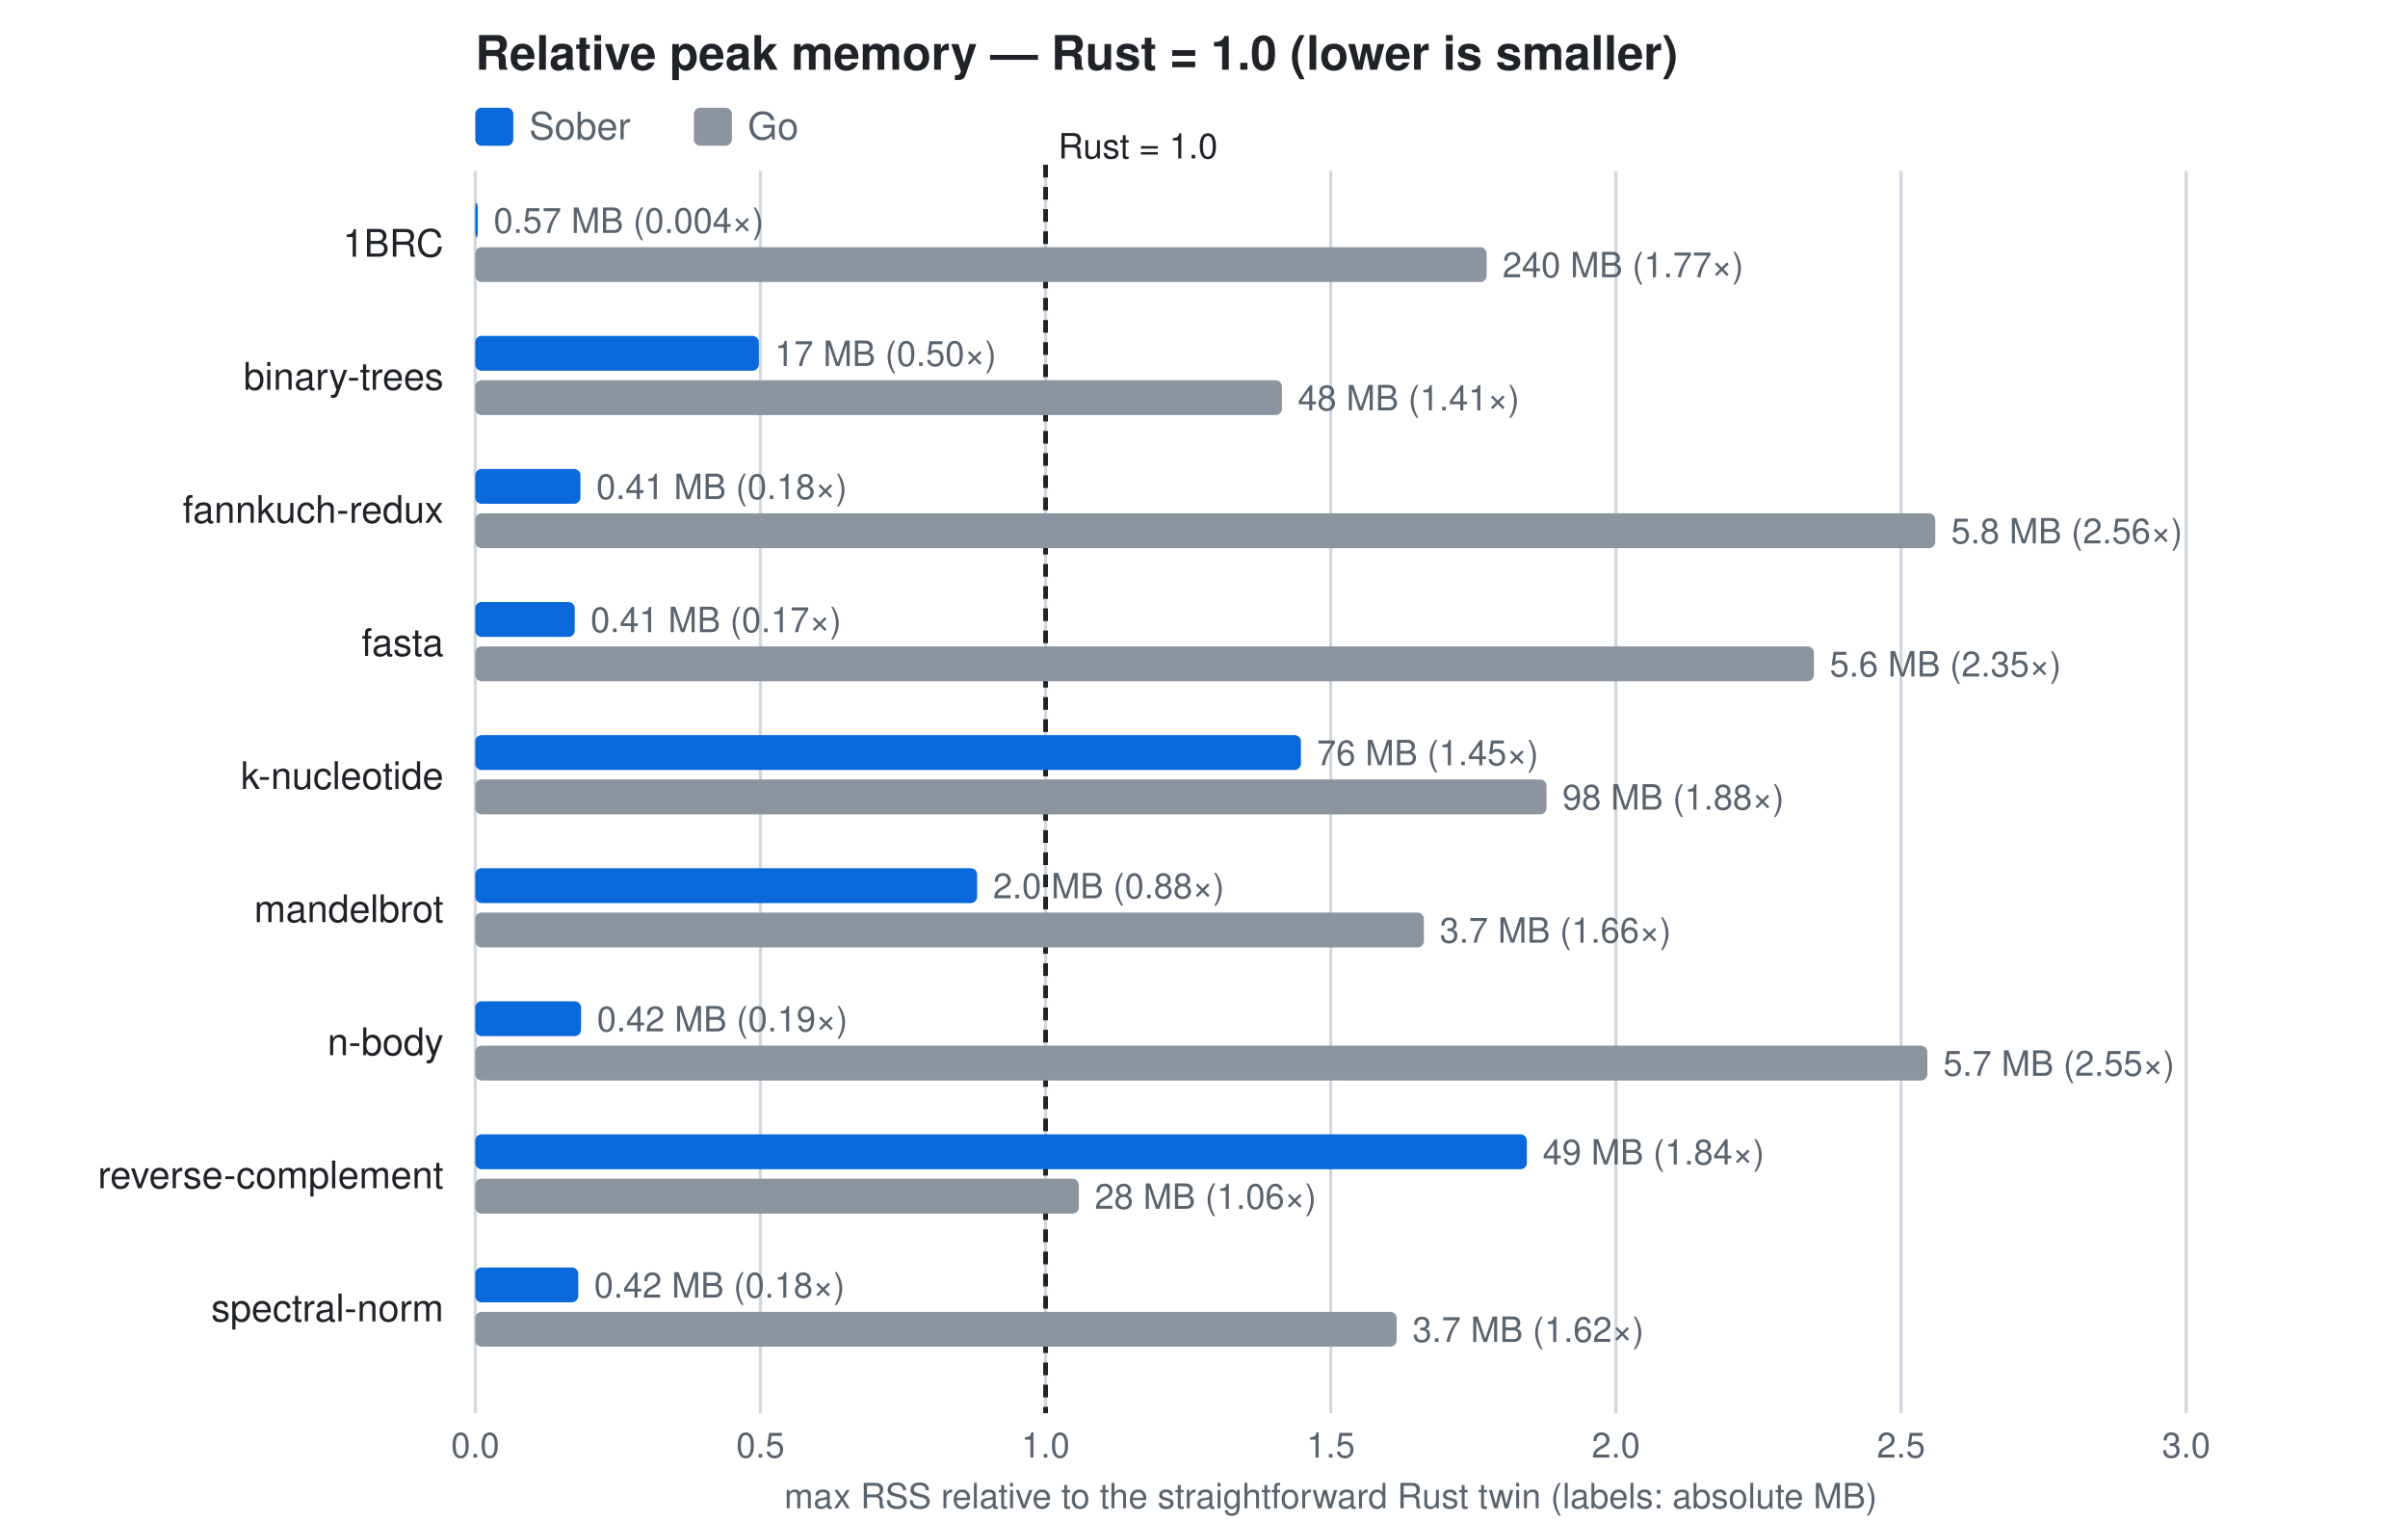
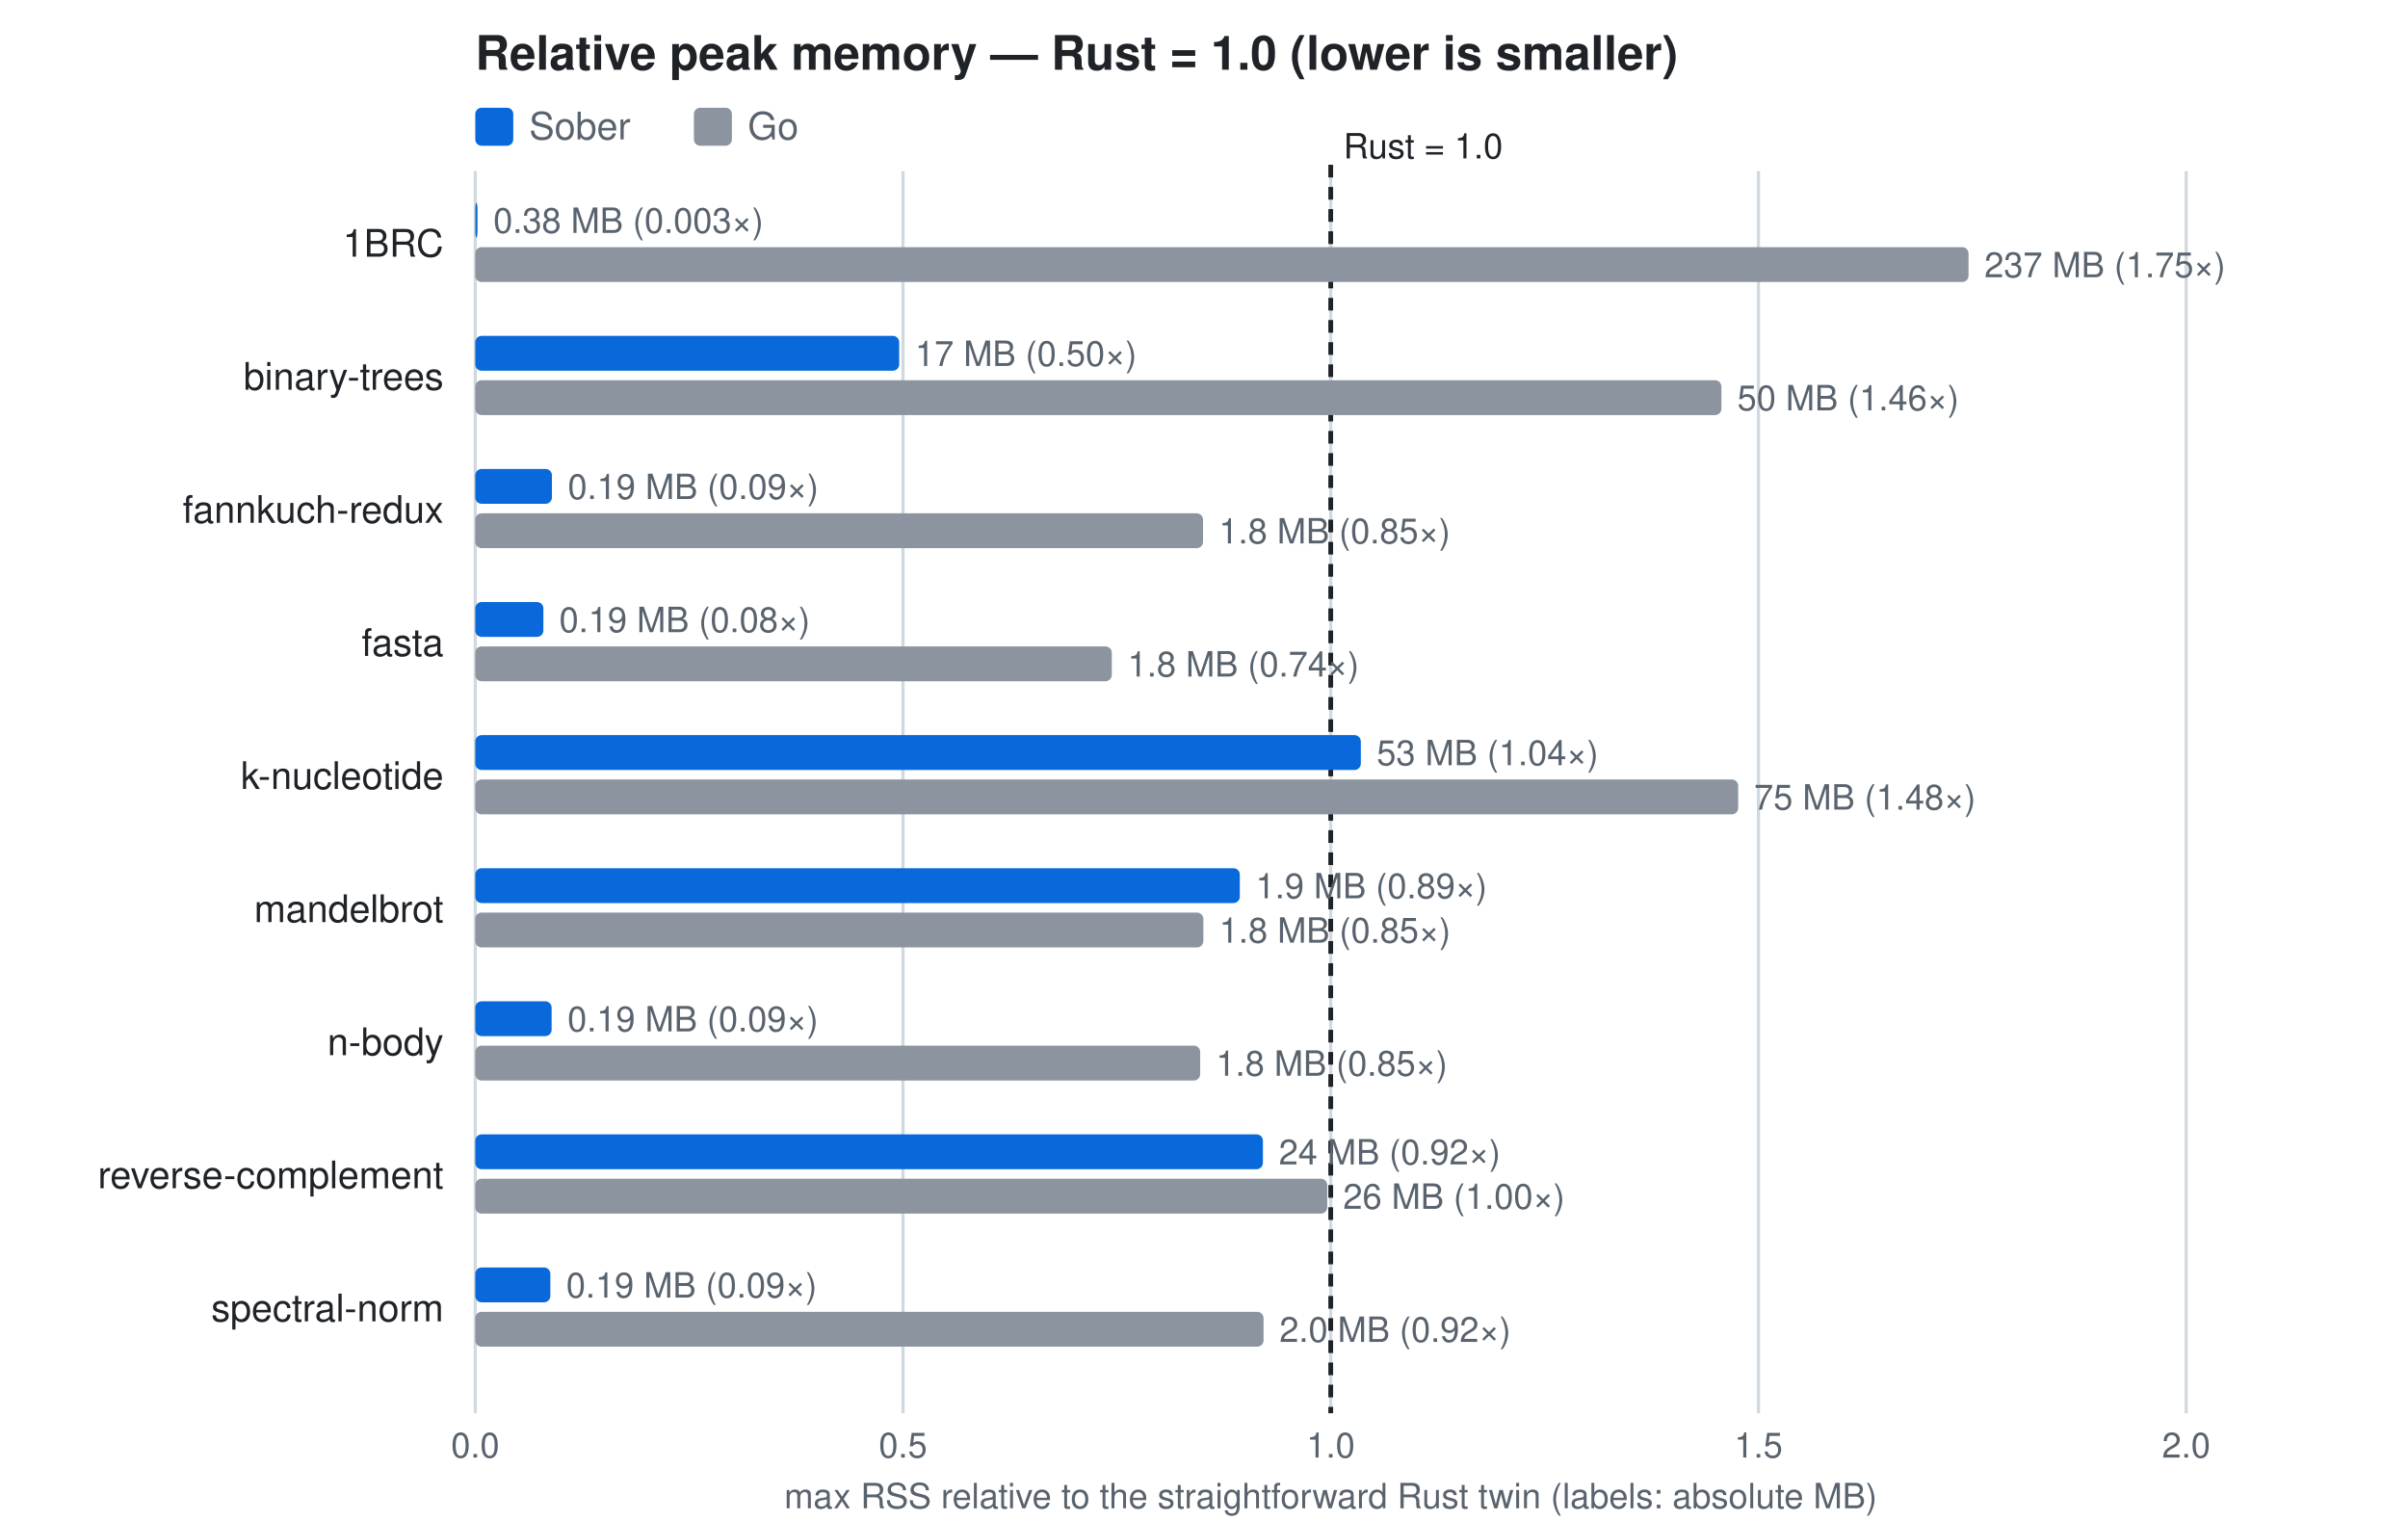
<svg xmlns="http://www.w3.org/2000/svg" width="760" height="480" viewBox="0 0 760 480" font-family="-apple-system, BlinkMacSystemFont, 'Segoe UI', Helvetica, Arial, sans-serif">
  <text x="150.0" y="22.0" fill="#1f2328" font-size="15" text-anchor="start" font-weight="600">Relative peak memory — Rust = 1.0 (lower is smaller)</text>
  <rect x="150" y="34" width="12" height="12" rx="2" fill="#0969da" />
  <text x="167.0" y="44.0" fill="#59636e" font-size="12" text-anchor="start">Sober</text>
  <rect x="219" y="34" width="12" height="12" rx="2" fill="#8c959f" />
  <text x="236.0" y="44.0" fill="#59636e" font-size="12" text-anchor="start">Go</text>
  <line x1="150.0" y1="54" x2="150.0" y2="446" stroke="#d1d9e0" stroke-width="1" />
  <text x="150.0" y="460.0" fill="#59636e" font-size="11" text-anchor="middle">0.0</text>
-   <line x1="240.0" y1="54" x2="240.0" y2="446" stroke="#d1d9e0" stroke-width="1" />
-   <text x="240.0" y="460.0" fill="#59636e" font-size="11" text-anchor="middle">0.5</text>
-   <line x1="330.0" y1="54" x2="330.0" y2="446" stroke="#d1d9e0" stroke-width="1" />
-   <text x="330.0" y="460.0" fill="#59636e" font-size="11" text-anchor="middle">1.0</text>
+   <line x1="285.0" y1="54" x2="285.0" y2="446" stroke="#d1d9e0" stroke-width="1" />
+   <text x="285.0" y="460.0" fill="#59636e" font-size="11" text-anchor="middle">0.5</text>
  <line x1="420.0" y1="54" x2="420.0" y2="446" stroke="#d1d9e0" stroke-width="1" />
-   <text x="420.0" y="460.0" fill="#59636e" font-size="11" text-anchor="middle">1.5</text>
-   <line x1="510.0" y1="54" x2="510.0" y2="446" stroke="#d1d9e0" stroke-width="1" />
-   <text x="510.0" y="460.0" fill="#59636e" font-size="11" text-anchor="middle">2.0</text>
-   <line x1="600.0" y1="54" x2="600.0" y2="446" stroke="#d1d9e0" stroke-width="1" />
-   <text x="600.0" y="460.0" fill="#59636e" font-size="11" text-anchor="middle">2.5</text>
+   <text x="420.0" y="460.0" fill="#59636e" font-size="11" text-anchor="middle">1.0</text>
+   <line x1="555.0" y1="54" x2="555.0" y2="446" stroke="#d1d9e0" stroke-width="1" />
+   <text x="555.0" y="460.0" fill="#59636e" font-size="11" text-anchor="middle">1.5</text>
  <line x1="690.0" y1="54" x2="690.0" y2="446" stroke="#d1d9e0" stroke-width="1" />
-   <text x="690.0" y="460.0" fill="#59636e" font-size="11" text-anchor="middle">3.0</text>
+   <text x="690.0" y="460.0" fill="#59636e" font-size="11" text-anchor="middle">2.0</text>
  <text x="420.0" y="476.0" fill="#59636e" font-size="11" text-anchor="middle">max RSS relative to the straightforward Rust twin (labels: absolute MB)</text>
-   <line x1="330.0" y1="52" x2="330.0" y2="446" stroke="#1f2328" stroke-width="1.5" stroke-dasharray="4 3" />
-   <text x="334.0" y="50.0" fill="#1f2328" font-size="11" text-anchor="start">Rust = 1.0</text>
+   <line x1="420.0" y1="52" x2="420.0" y2="446" stroke="#1f2328" stroke-width="1.5" stroke-dasharray="4 3" />
+   <text x="424.0" y="50.0" fill="#1f2328" font-size="11" text-anchor="start">Rust = 1.0</text>
  <text x="140.0" y="81.0" fill="#1f2328" font-size="12" text-anchor="end">1BRC</text>
-   <rect x="150" y="64" width="0.8" height="11" rx="2" fill="#0969da" />
-   <text x="155.8" y="73.5" fill="#59636e" font-size="11" text-anchor="start">0.57 MB (0.004×)</text>
-   <rect x="150" y="78" width="319.2" height="11" rx="2" fill="#8c959f" />
-   <text x="474.2" y="87.5" fill="#59636e" font-size="11" text-anchor="start">240 MB (1.77×)</text>
+   <rect x="150" y="64" width="0.7" height="11" rx="2" fill="#0969da" />
+   <text x="155.7" y="73.5" fill="#59636e" font-size="11" text-anchor="start">0.38 MB (0.003×)</text>
+   <rect x="150" y="78" width="471.3" height="11" rx="2" fill="#8c959f" />
+   <text x="626.3" y="87.5" fill="#59636e" font-size="11" text-anchor="start">237 MB (1.75×)</text>
  <text x="140.0" y="123.0" fill="#1f2328" font-size="12" text-anchor="end">binary-trees</text>
-   <rect x="150" y="106" width="89.5" height="11" rx="2" fill="#0969da" />
-   <text x="244.5" y="115.5" fill="#59636e" font-size="11" text-anchor="start">17 MB (0.50×)</text>
-   <rect x="150" y="120" width="254.6" height="11" rx="2" fill="#8c959f" />
-   <text x="409.6" y="129.5" fill="#59636e" font-size="11" text-anchor="start">48 MB (1.41×)</text>
+   <rect x="150" y="106" width="133.8" height="11" rx="2" fill="#0969da" />
+   <text x="288.8" y="115.5" fill="#59636e" font-size="11" text-anchor="start">17 MB (0.50×)</text>
+   <rect x="150" y="120" width="393.3" height="11" rx="2" fill="#8c959f" />
+   <text x="548.3" y="129.5" fill="#59636e" font-size="11" text-anchor="start">50 MB (1.46×)</text>
  <text x="140.0" y="165.0" fill="#1f2328" font-size="12" text-anchor="end">fannkuch-redux</text>
-   <rect x="150" y="148" width="33.2" height="11" rx="2" fill="#0969da" />
-   <text x="188.2" y="157.5" fill="#59636e" font-size="11" text-anchor="start">0.41 MB (0.18×)</text>
-   <rect x="150" y="162" width="460.8" height="11" rx="2" fill="#8c959f" />
-   <text x="615.8" y="171.5" fill="#59636e" font-size="11" text-anchor="start">5.8 MB (2.56×)</text>
+   <rect x="150" y="148" width="24.2" height="11" rx="2" fill="#0969da" />
+   <text x="179.2" y="157.5" fill="#59636e" font-size="11" text-anchor="start">0.19 MB (0.09×)</text>
+   <rect x="150" y="162" width="229.7" height="11" rx="2" fill="#8c959f" />
+   <text x="384.7" y="171.5" fill="#59636e" font-size="11" text-anchor="start">1.8 MB (0.85×)</text>
  <text x="140.0" y="207.0" fill="#1f2328" font-size="12" text-anchor="end">fasta</text>
-   <rect x="150" y="190" width="31.4" height="11" rx="2" fill="#0969da" />
-   <text x="186.4" y="199.5" fill="#59636e" font-size="11" text-anchor="start">0.41 MB (0.17×)</text>
-   <rect x="150" y="204" width="422.5" height="11" rx="2" fill="#8c959f" />
-   <text x="577.5" y="213.5" fill="#59636e" font-size="11" text-anchor="start">5.6 MB (2.35×)</text>
+   <rect x="150" y="190" width="21.5" height="11" rx="2" fill="#0969da" />
+   <text x="176.5" y="199.5" fill="#59636e" font-size="11" text-anchor="start">0.19 MB (0.08×)</text>
+   <rect x="150" y="204" width="200.9" height="11" rx="2" fill="#8c959f" />
+   <text x="355.9" y="213.5" fill="#59636e" font-size="11" text-anchor="start">1.8 MB (0.74×)</text>
  <text x="140.0" y="249.0" fill="#1f2328" font-size="12" text-anchor="end">k-nucleotide</text>
-   <rect x="150" y="232" width="260.6" height="11" rx="2" fill="#0969da" />
-   <text x="415.6" y="241.5" fill="#59636e" font-size="11" text-anchor="start">76 MB (1.45×)</text>
-   <rect x="150" y="246" width="338.1" height="11" rx="2" fill="#8c959f" />
-   <text x="493.1" y="255.5" fill="#59636e" font-size="11" text-anchor="start">98 MB (1.88×)</text>
+   <rect x="150" y="232" width="279.5" height="11" rx="2" fill="#0969da" />
+   <text x="434.5" y="241.5" fill="#59636e" font-size="11" text-anchor="start">53 MB (1.04×)</text>
+   <rect x="150" y="246" width="398.6" height="11" rx="2" fill="#8c959f" />
+   <text x="553.6" y="255.5" fill="#59636e" font-size="11" text-anchor="start">75 MB (1.48×)</text>
  <text x="140.0" y="291.0" fill="#1f2328" font-size="12" text-anchor="end">mandelbrot</text>
-   <rect x="150" y="274" width="158.4" height="11" rx="2" fill="#0969da" />
-   <text x="313.4" y="283.5" fill="#59636e" font-size="11" text-anchor="start">2.0 MB (0.88×)</text>
-   <rect x="150" y="288" width="299.4" height="11" rx="2" fill="#8c959f" />
-   <text x="454.4" y="297.5" fill="#59636e" font-size="11" text-anchor="start">3.7 MB (1.66×)</text>
+   <rect x="150" y="274" width="241.3" height="11" rx="2" fill="#0969da" />
+   <text x="396.3" y="283.5" fill="#59636e" font-size="11" text-anchor="start">1.9 MB (0.89×)</text>
+   <rect x="150" y="288" width="229.8" height="11" rx="2" fill="#8c959f" />
+   <text x="384.8" y="297.5" fill="#59636e" font-size="11" text-anchor="start">1.8 MB (0.85×)</text>
  <text x="140.0" y="333.0" fill="#1f2328" font-size="12" text-anchor="end">n-body</text>
-   <rect x="150" y="316" width="33.4" height="11" rx="2" fill="#0969da" />
-   <text x="188.4" y="325.5" fill="#59636e" font-size="11" text-anchor="start">0.42 MB (0.19×)</text>
-   <rect x="150" y="330" width="458.3" height="11" rx="2" fill="#8c959f" />
-   <text x="613.3" y="339.5" fill="#59636e" font-size="11" text-anchor="start">5.7 MB (2.55×)</text>
+   <rect x="150" y="316" width="24.1" height="11" rx="2" fill="#0969da" />
+   <text x="179.1" y="325.5" fill="#59636e" font-size="11" text-anchor="start">0.19 MB (0.09×)</text>
+   <rect x="150" y="330" width="228.8" height="11" rx="2" fill="#8c959f" />
+   <text x="383.8" y="339.5" fill="#59636e" font-size="11" text-anchor="start">1.8 MB (0.85×)</text>
  <text x="140.0" y="375.0" fill="#1f2328" font-size="12" text-anchor="end">reverse-complement</text>
-   <rect x="150" y="358" width="331.9" height="11" rx="2" fill="#0969da" />
-   <text x="486.9" y="367.5" fill="#59636e" font-size="11" text-anchor="start">49 MB (1.84×)</text>
-   <rect x="150" y="372" width="190.5" height="11" rx="2" fill="#8c959f" />
-   <text x="345.5" y="381.5" fill="#59636e" font-size="11" text-anchor="start">28 MB (1.06×)</text>
+   <rect x="150" y="358" width="248.6" height="11" rx="2" fill="#0969da" />
+   <text x="403.6" y="367.5" fill="#59636e" font-size="11" text-anchor="start">24 MB (0.92×)</text>
+   <rect x="150" y="372" width="268.9" height="11" rx="2" fill="#8c959f" />
+   <text x="423.9" y="381.5" fill="#59636e" font-size="11" text-anchor="start">26 MB (1.00×)</text>
  <text x="140.0" y="417.0" fill="#1f2328" font-size="12" text-anchor="end">spectral-norm</text>
-   <rect x="150" y="400" width="32.5" height="11" rx="2" fill="#0969da" />
-   <text x="187.5" y="409.5" fill="#59636e" font-size="11" text-anchor="start">0.42 MB (0.18×)</text>
-   <rect x="150" y="414" width="290.8" height="11" rx="2" fill="#8c959f" />
-   <text x="445.8" y="423.5" fill="#59636e" font-size="11" text-anchor="start">3.7 MB (1.62×)</text>
+   <rect x="150" y="400" width="23.7" height="11" rx="2" fill="#0969da" />
+   <text x="178.7" y="409.5" fill="#59636e" font-size="11" text-anchor="start">0.19 MB (0.09×)</text>
+   <rect x="150" y="414" width="248.8" height="11" rx="2" fill="#8c959f" />
+   <text x="403.8" y="423.5" fill="#59636e" font-size="11" text-anchor="start">2.0 MB (0.92×)</text>
</svg>
